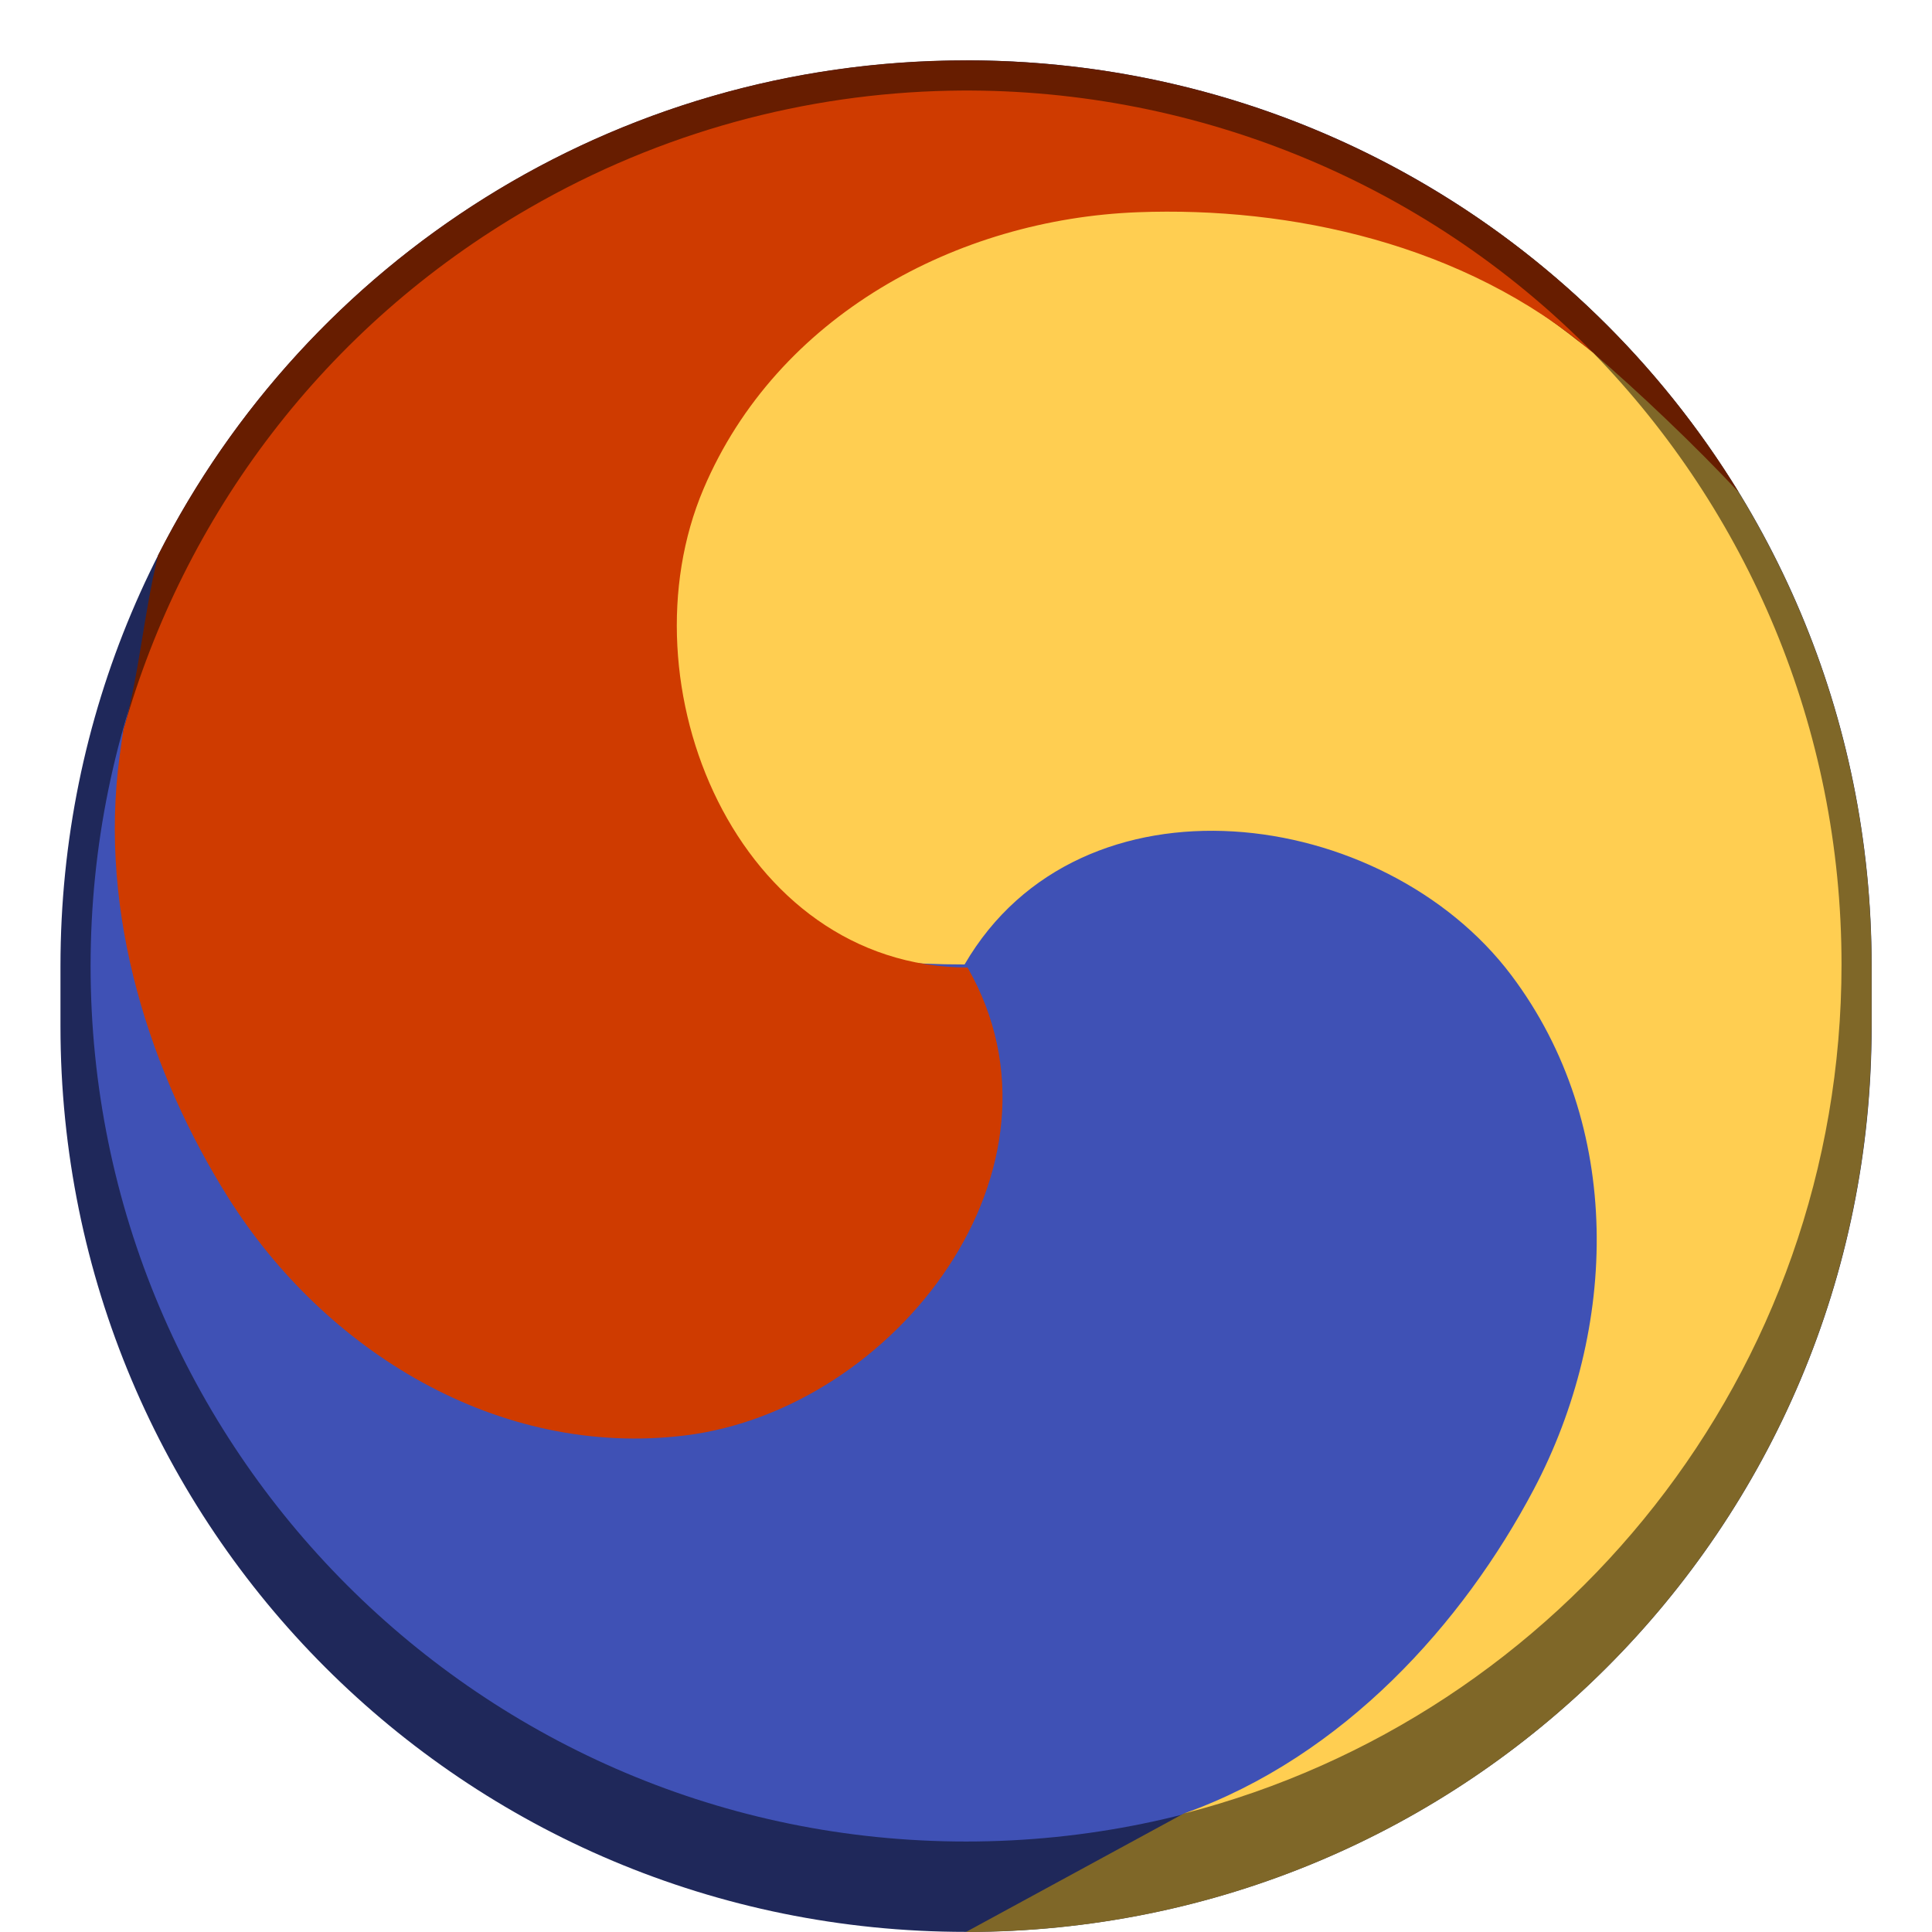
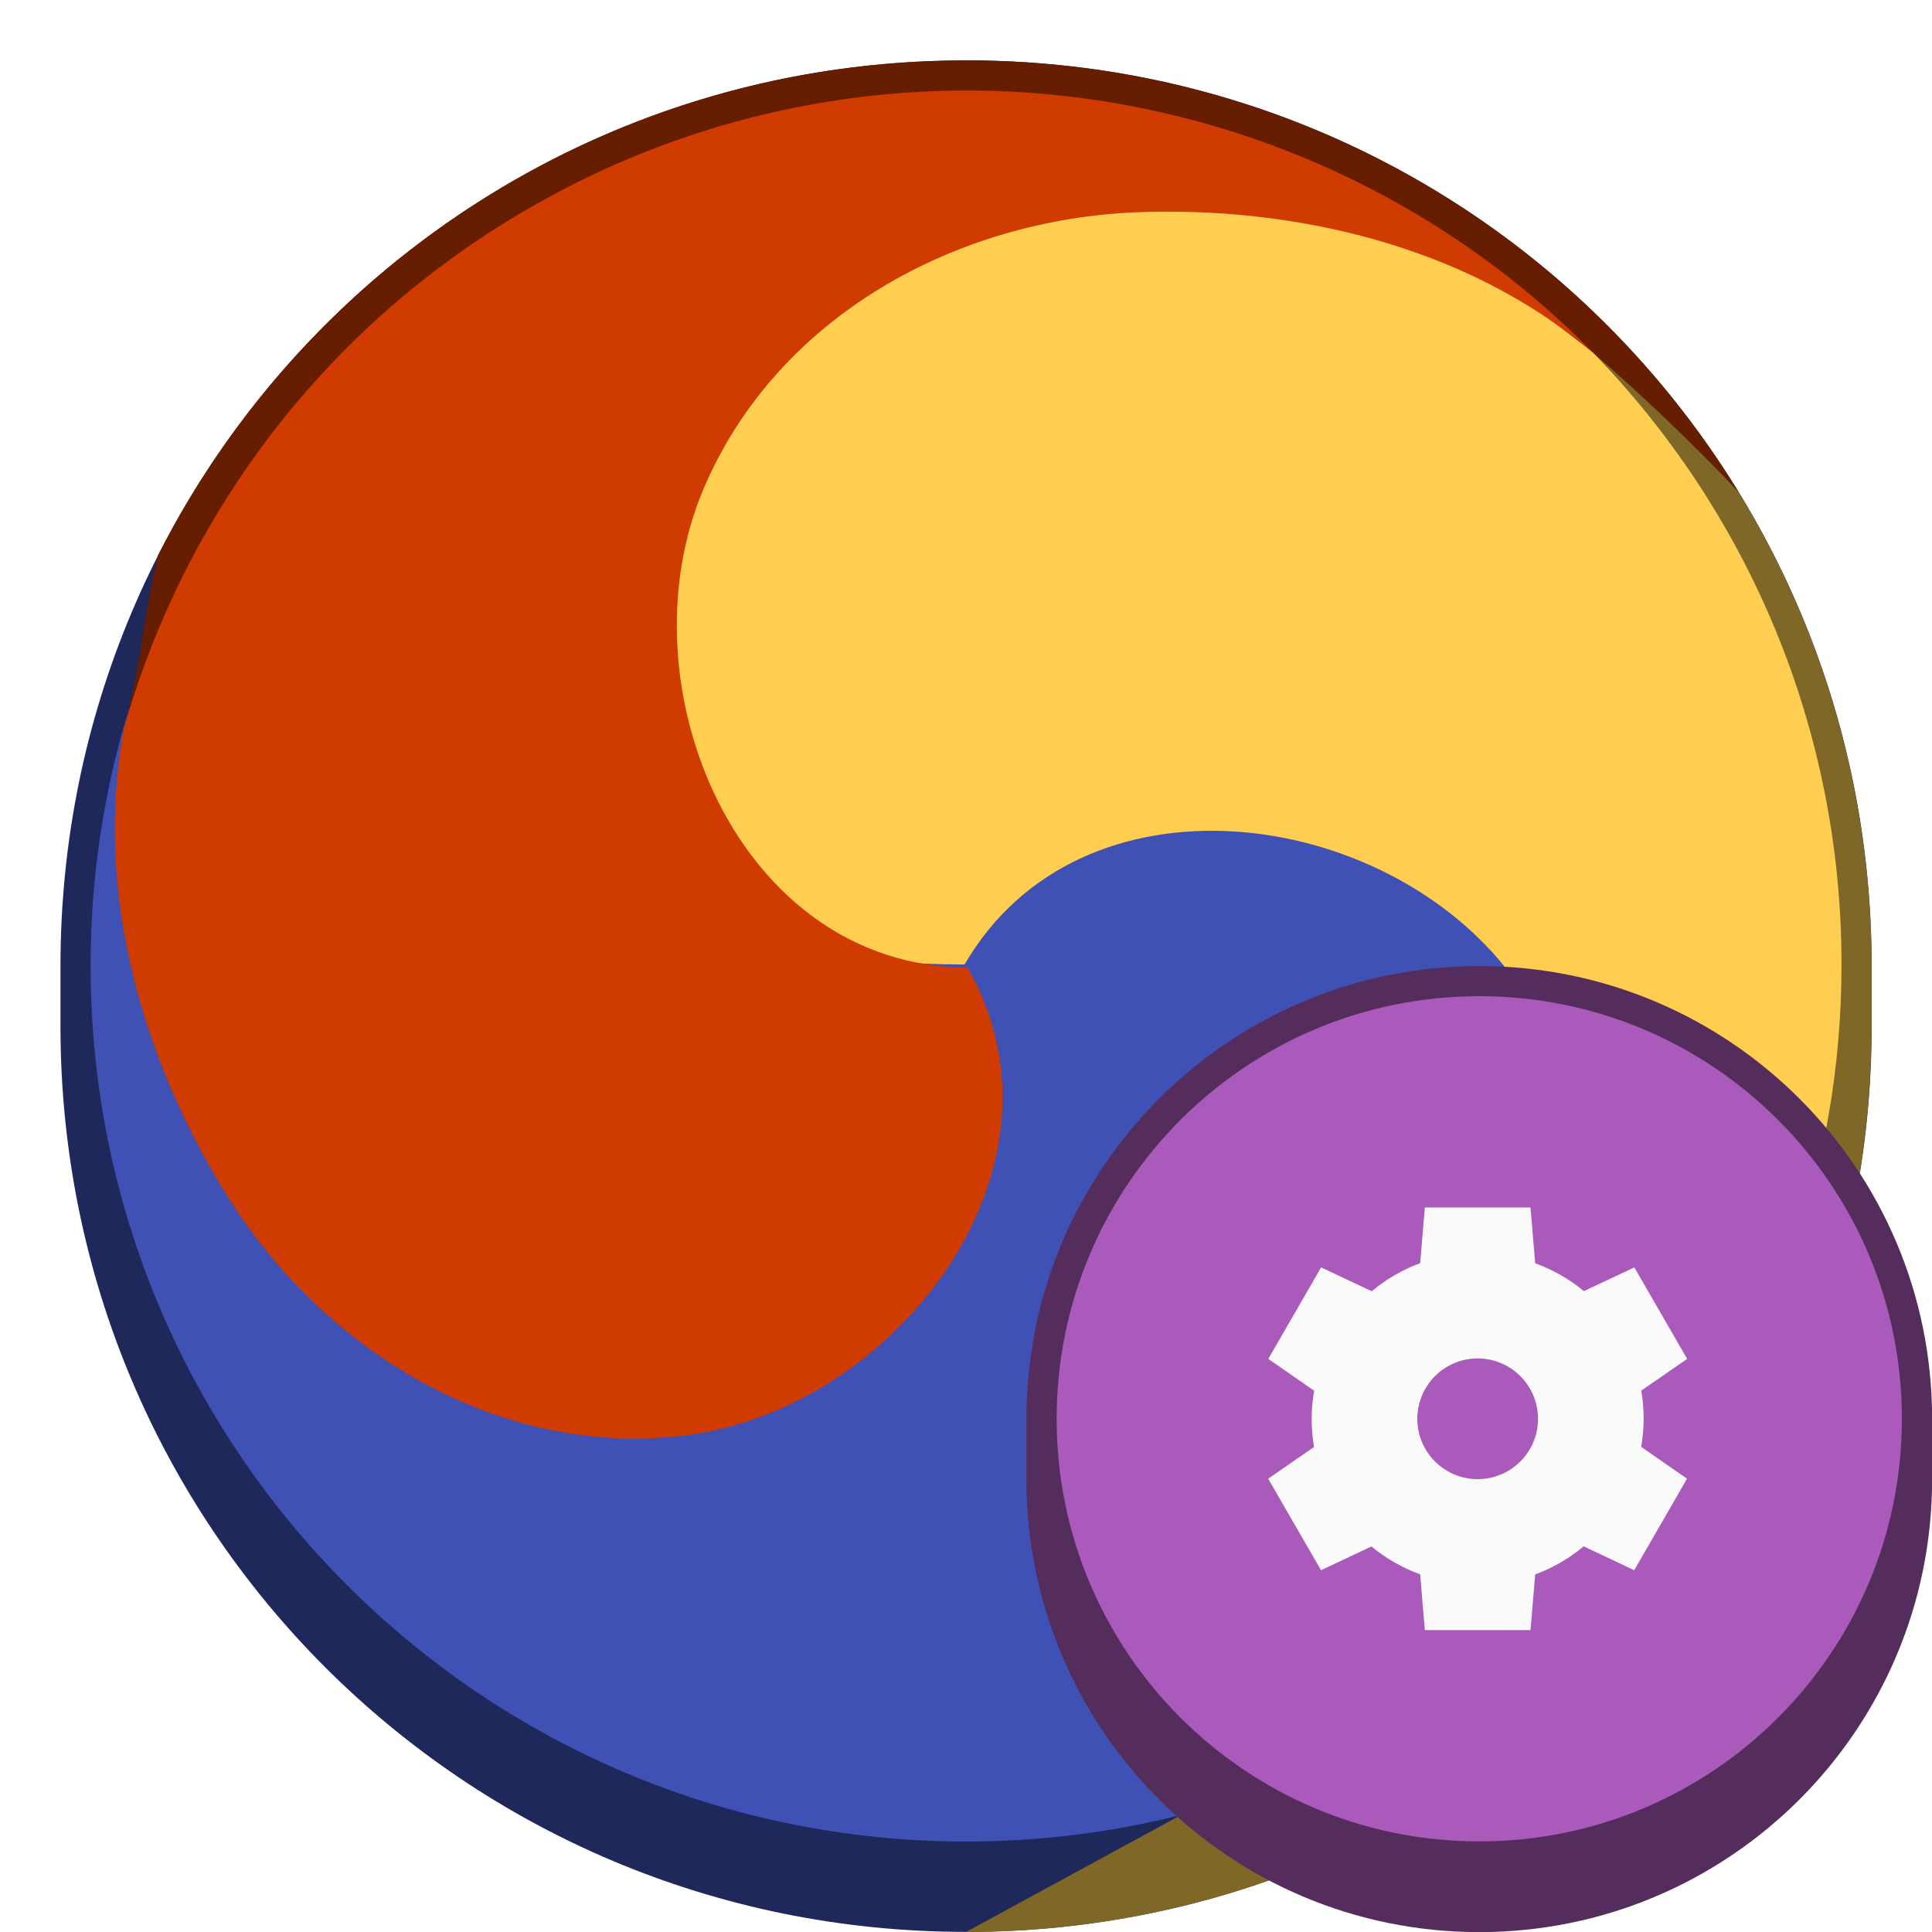
<svg xmlns="http://www.w3.org/2000/svg" width="64" height="64" viewBox="0 0 16.933 16.933" version="1.1" id="svg5">
  <defs id="defs2" />
  <path id="rect5567" style="opacity:1;fill:#1f285a;stroke-width:0.529" d="m 8.467,0.529 c 4.397,0 7.937,3.54 7.937,7.937 v 0.529 c 0,4.397 -3.54,7.937 -7.937,7.937 -4.397,0 -7.937,-3.54 -7.937,-7.937 V 8.467 c 0,-4.397 3.54,-7.937 7.937,-7.937 z" />
  <circle style="opacity:1;fill:#3f51b5;fill-opacity:1;stroke-width:0.548" id="path4871" cx="8.467" cy="8.467" r="7.673" />
  <path id="path934-7" style="fill:#7f6728;fill-opacity:1;stroke-width:1.058" d="m 12.769,1.788 c -0.005,2.265e-4 -0.009,8.053e-4 -0.013,0.001 l -0.281,3.126 0.039,0.089 -0.039,0.44 2.291,5.13 -0.955,2.338 c -0.425,0.763 -0.887,1.146 -1.853,2.086 -0.294,0.3 -0.9,0.669 -1.58,0.895 -2.68e-4,4.09e-4 -1.912,1.04 -1.912,1.04 4.38,0 7.909,-3.512 7.936,-7.886 2.3e-5,-0.019 0.001,-0.034 0.001,-0.052 V 8.467 c 0,-2.809 -1.445,-5.269 -3.635,-6.679 z" />
  <path id="path1114" style="fill:#671d00;fill-opacity:1;stroke-width:2.117;stroke-linejoin:round" d="m 8.467,0.529 c -3.1,0 -5.774,1.759 -7.082,4.338 C 1.254,5.412 1.218,5.931 1.084,6.389 1.027,6.583 1.356,7.906 1.369,8.124 4.512,8.072 6.99,8.585 7.257,4.843 7.691,3.82 8.819,3.184 10,3.14 c 1.079,-0.041 3.14,-0.746 3.963,-0.047 0.38,0.324 0.909,0.826 1.276,1.222 C 13.846,2.04 11.34,0.529 8.467,0.529 Z" />
  <path d="M 10.454,1.64 C 10.283,1.634 10.114,1.634 9.948,1.64 8.362,1.7 6.476,2.741 5.833,4.258 5.106,5.97 4.611,8.453 8.454,8.453 9.47,6.706 12.125,7.06 13.245,8.546 c 0.992,1.316 0.938,3.106 0.197,4.509 -0.62,1.173 -1.664,2.339 -3.063,2.839 3.314,-0.853 5.761,-3.862 5.761,-7.441 0,-2.082 -0.829,-3.975 -2.176,-5.36 C 13.899,3.037 13.827,2.986 13.76,2.932 12.794,2.192 11.582,1.678 10.454,1.64 Z" style="fill:#ffce51;fill-opacity:1;fill-rule:evenodd;stroke-width:0.769" id="path886" />
  <path d="M 8.319,0.795 C 7.065,0.821 5.8,1.153 4.638,1.824 2.834,2.865 1.61,4.53 1.084,6.389 1.069,6.465 1.061,6.545 1.049,6.623 0.859,8.019 1.325,9.423 2,10.496 2.845,11.84 4.368,12.782 6.004,12.581 7.851,12.354 9.485,10.233 8.48,8.48 6.459,8.473 5.439,5.997 6.166,4.285 6.81,2.768 8.387,1.92 9.974,1.86 11.299,1.81 12.832,2.131 13.964,3.093 12.466,1.566 10.408,0.753 8.319,0.795 Z" style="fill:#cf3b00;fill-opacity:1;fill-rule:evenodd;stroke-width:0.769" id="path858" />
+   <rect style="fill:#552d5d;fill-opacity:1;stroke-width:0.265" id="rect12654" width="7.938" height="8.467" x="8.996" y="8.467" ry="3.969" />
+   <circle style="fill:#aa5abb;fill-opacity:1;stroke-width:0.265" id="path13694" cx="12.965" cy="12.435" r="3.704" />
+   <path d="m 12.488,10.583 -0.041,0.488 c -0.155,0.057 -0.299,0.141 -0.425,0.246 l -0.443,-0.209 -0.463,0.802 0.402,0.279 c -0.014,0.081 -0.022,0.163 -0.022,0.246 4e-5,0.083 0.007,0.165 0.021,0.247 l -0.402,0.278 0.463,0.802 0.442,-0.208 c 0.127,0.105 0.272,0.188 0.427,0.244 l 0.041,0.489 h 0.926 l 0.041,-0.488 c 0.155,-0.057 0.299,-0.141 0.425,-0.246 l 0.443,0.209 0.463,-0.802 -0.402,-0.279 c 0.014,-0.081 0.022,-0.163 0.022,-0.246 -4e-5,-0.083 -0.007,-0.165 -0.021,-0.247 l 0.402,-0.278 -0.463,-0.802 -0.442,0.208 c -0.127,-0.105 -0.272,-0.188 -0.427,-0.244 l -0.041,-0.489 z m 0.463,1.323 c 0.292,0 0.529,0.237 0.529,0.529 0,0.292 -0.237,0.529 -0.529,0.529 -0.292,0 -0.529,-0.237 -0.529,-0.529 0,-0.292 0.237,-0.529 0.529,-0.529 z" style="fill:#fafafb;stroke-width:0.265" id="path9315" />
</svg>
